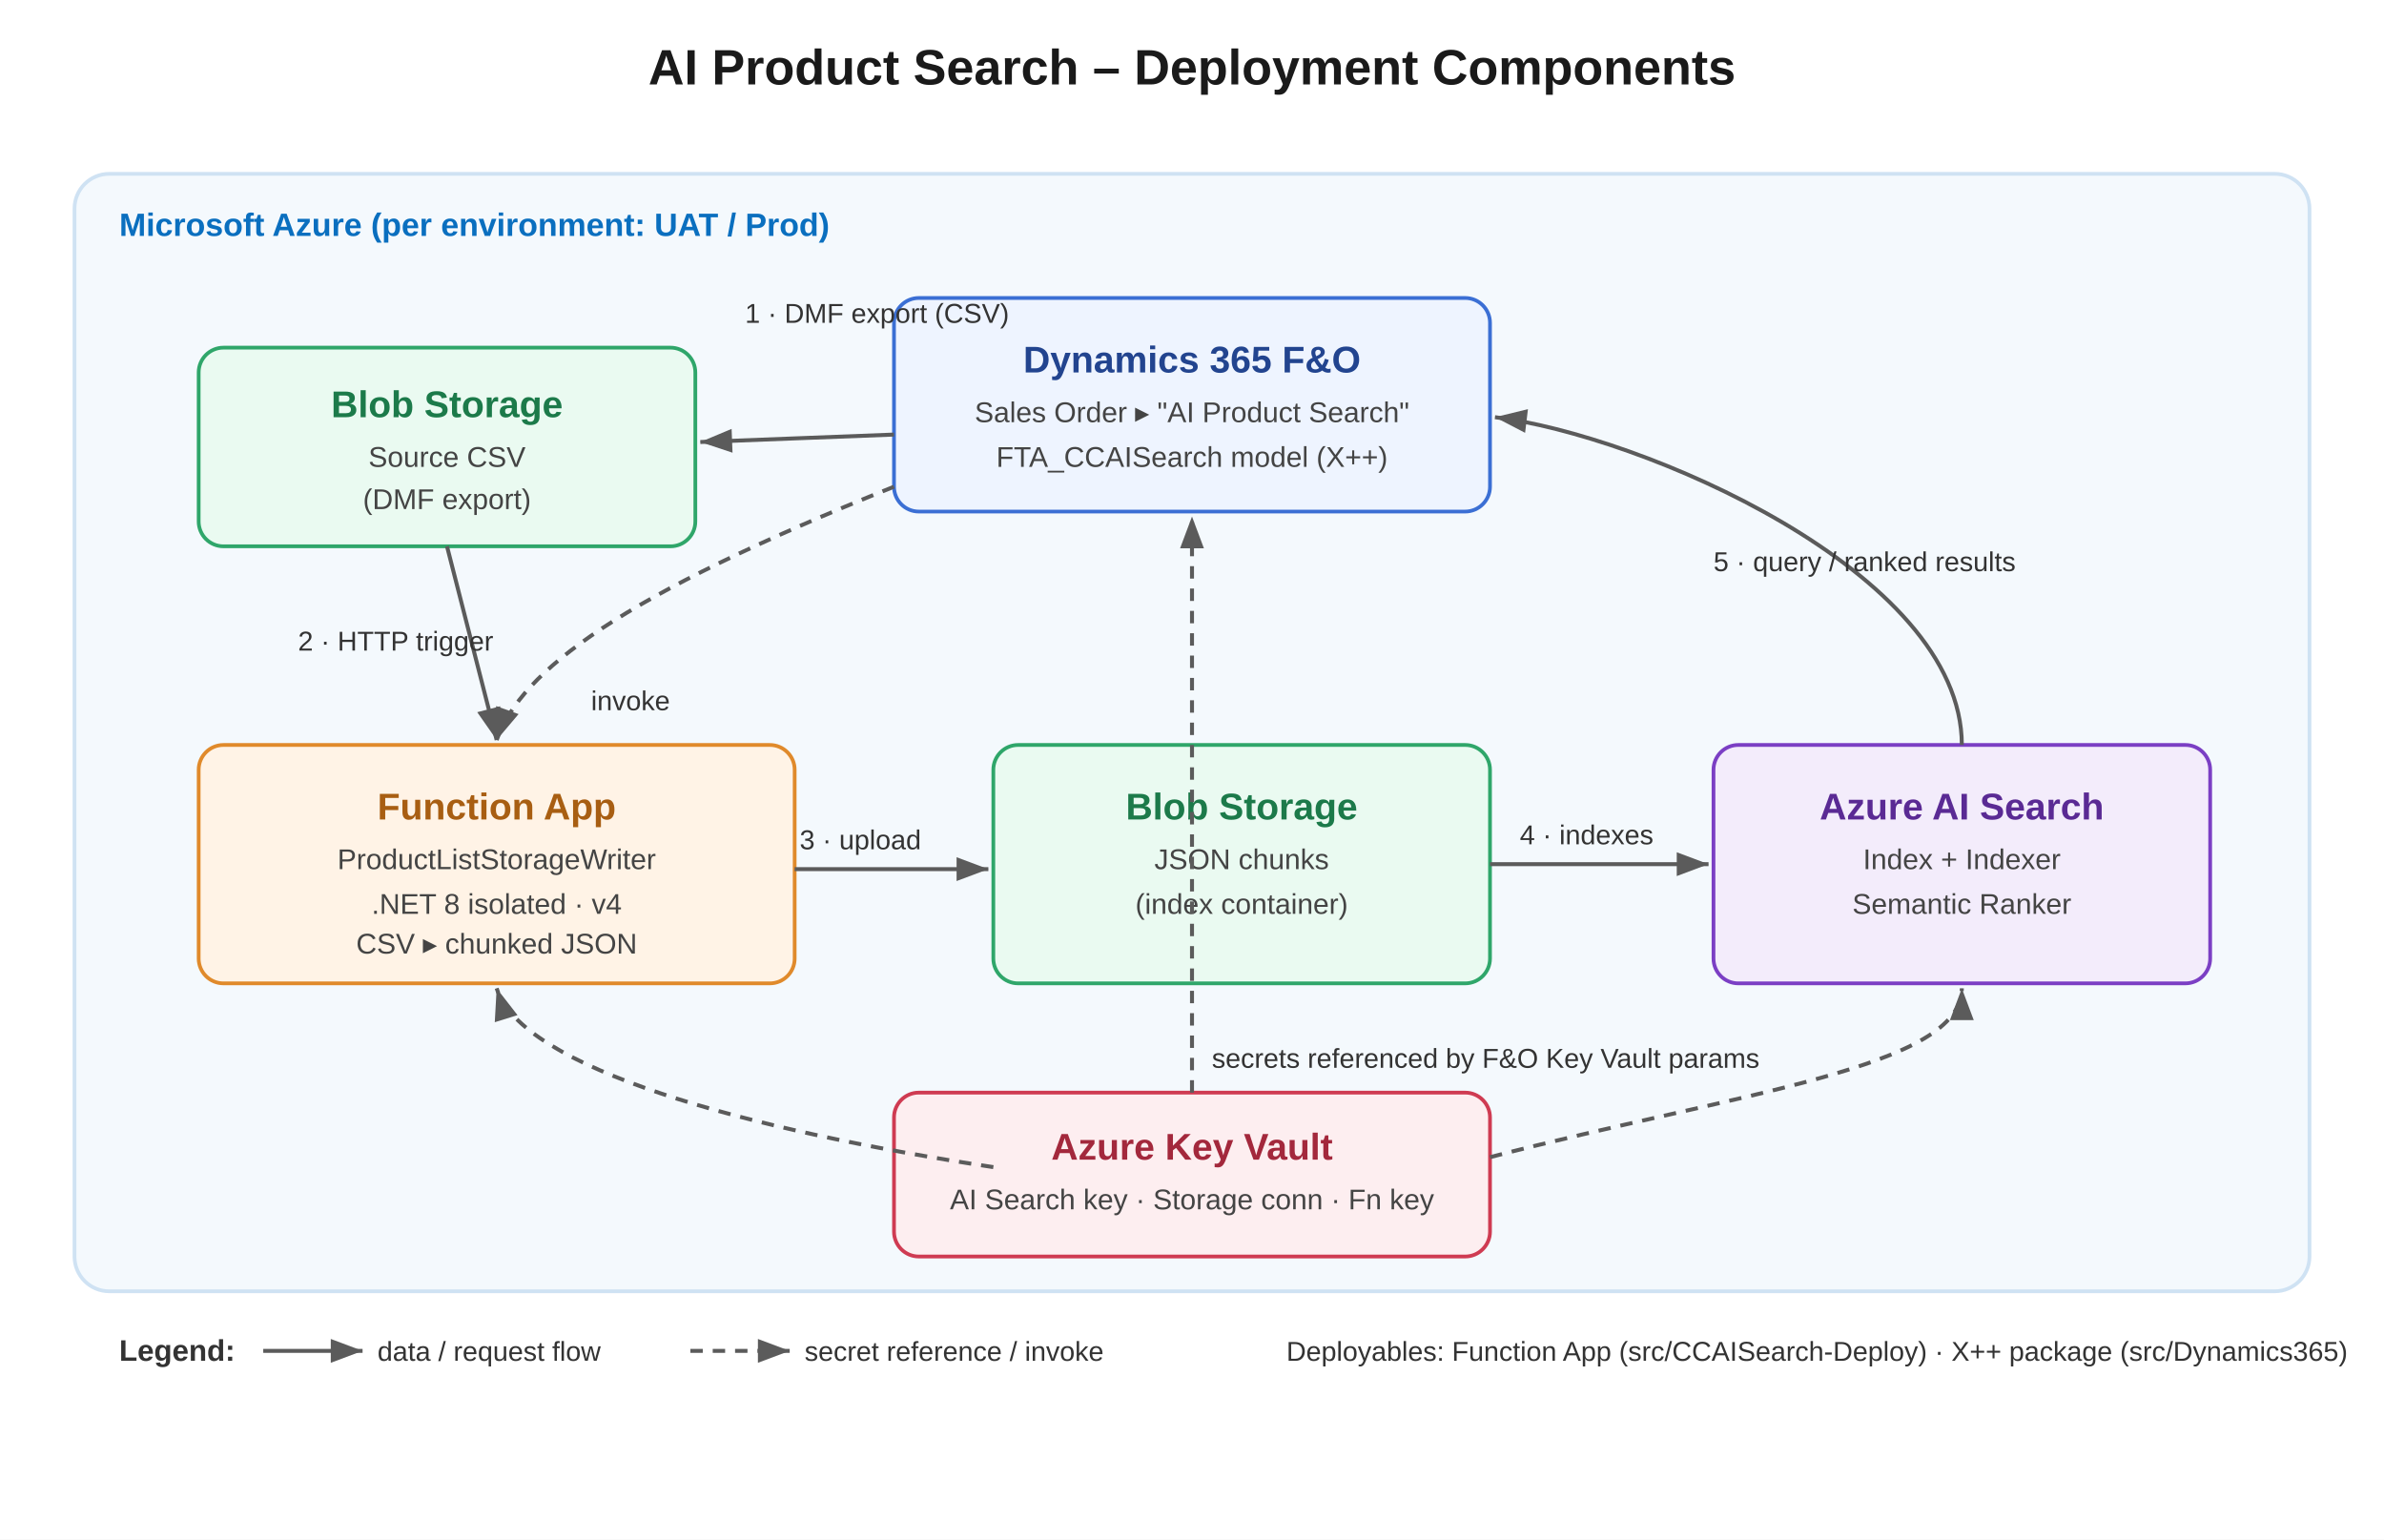
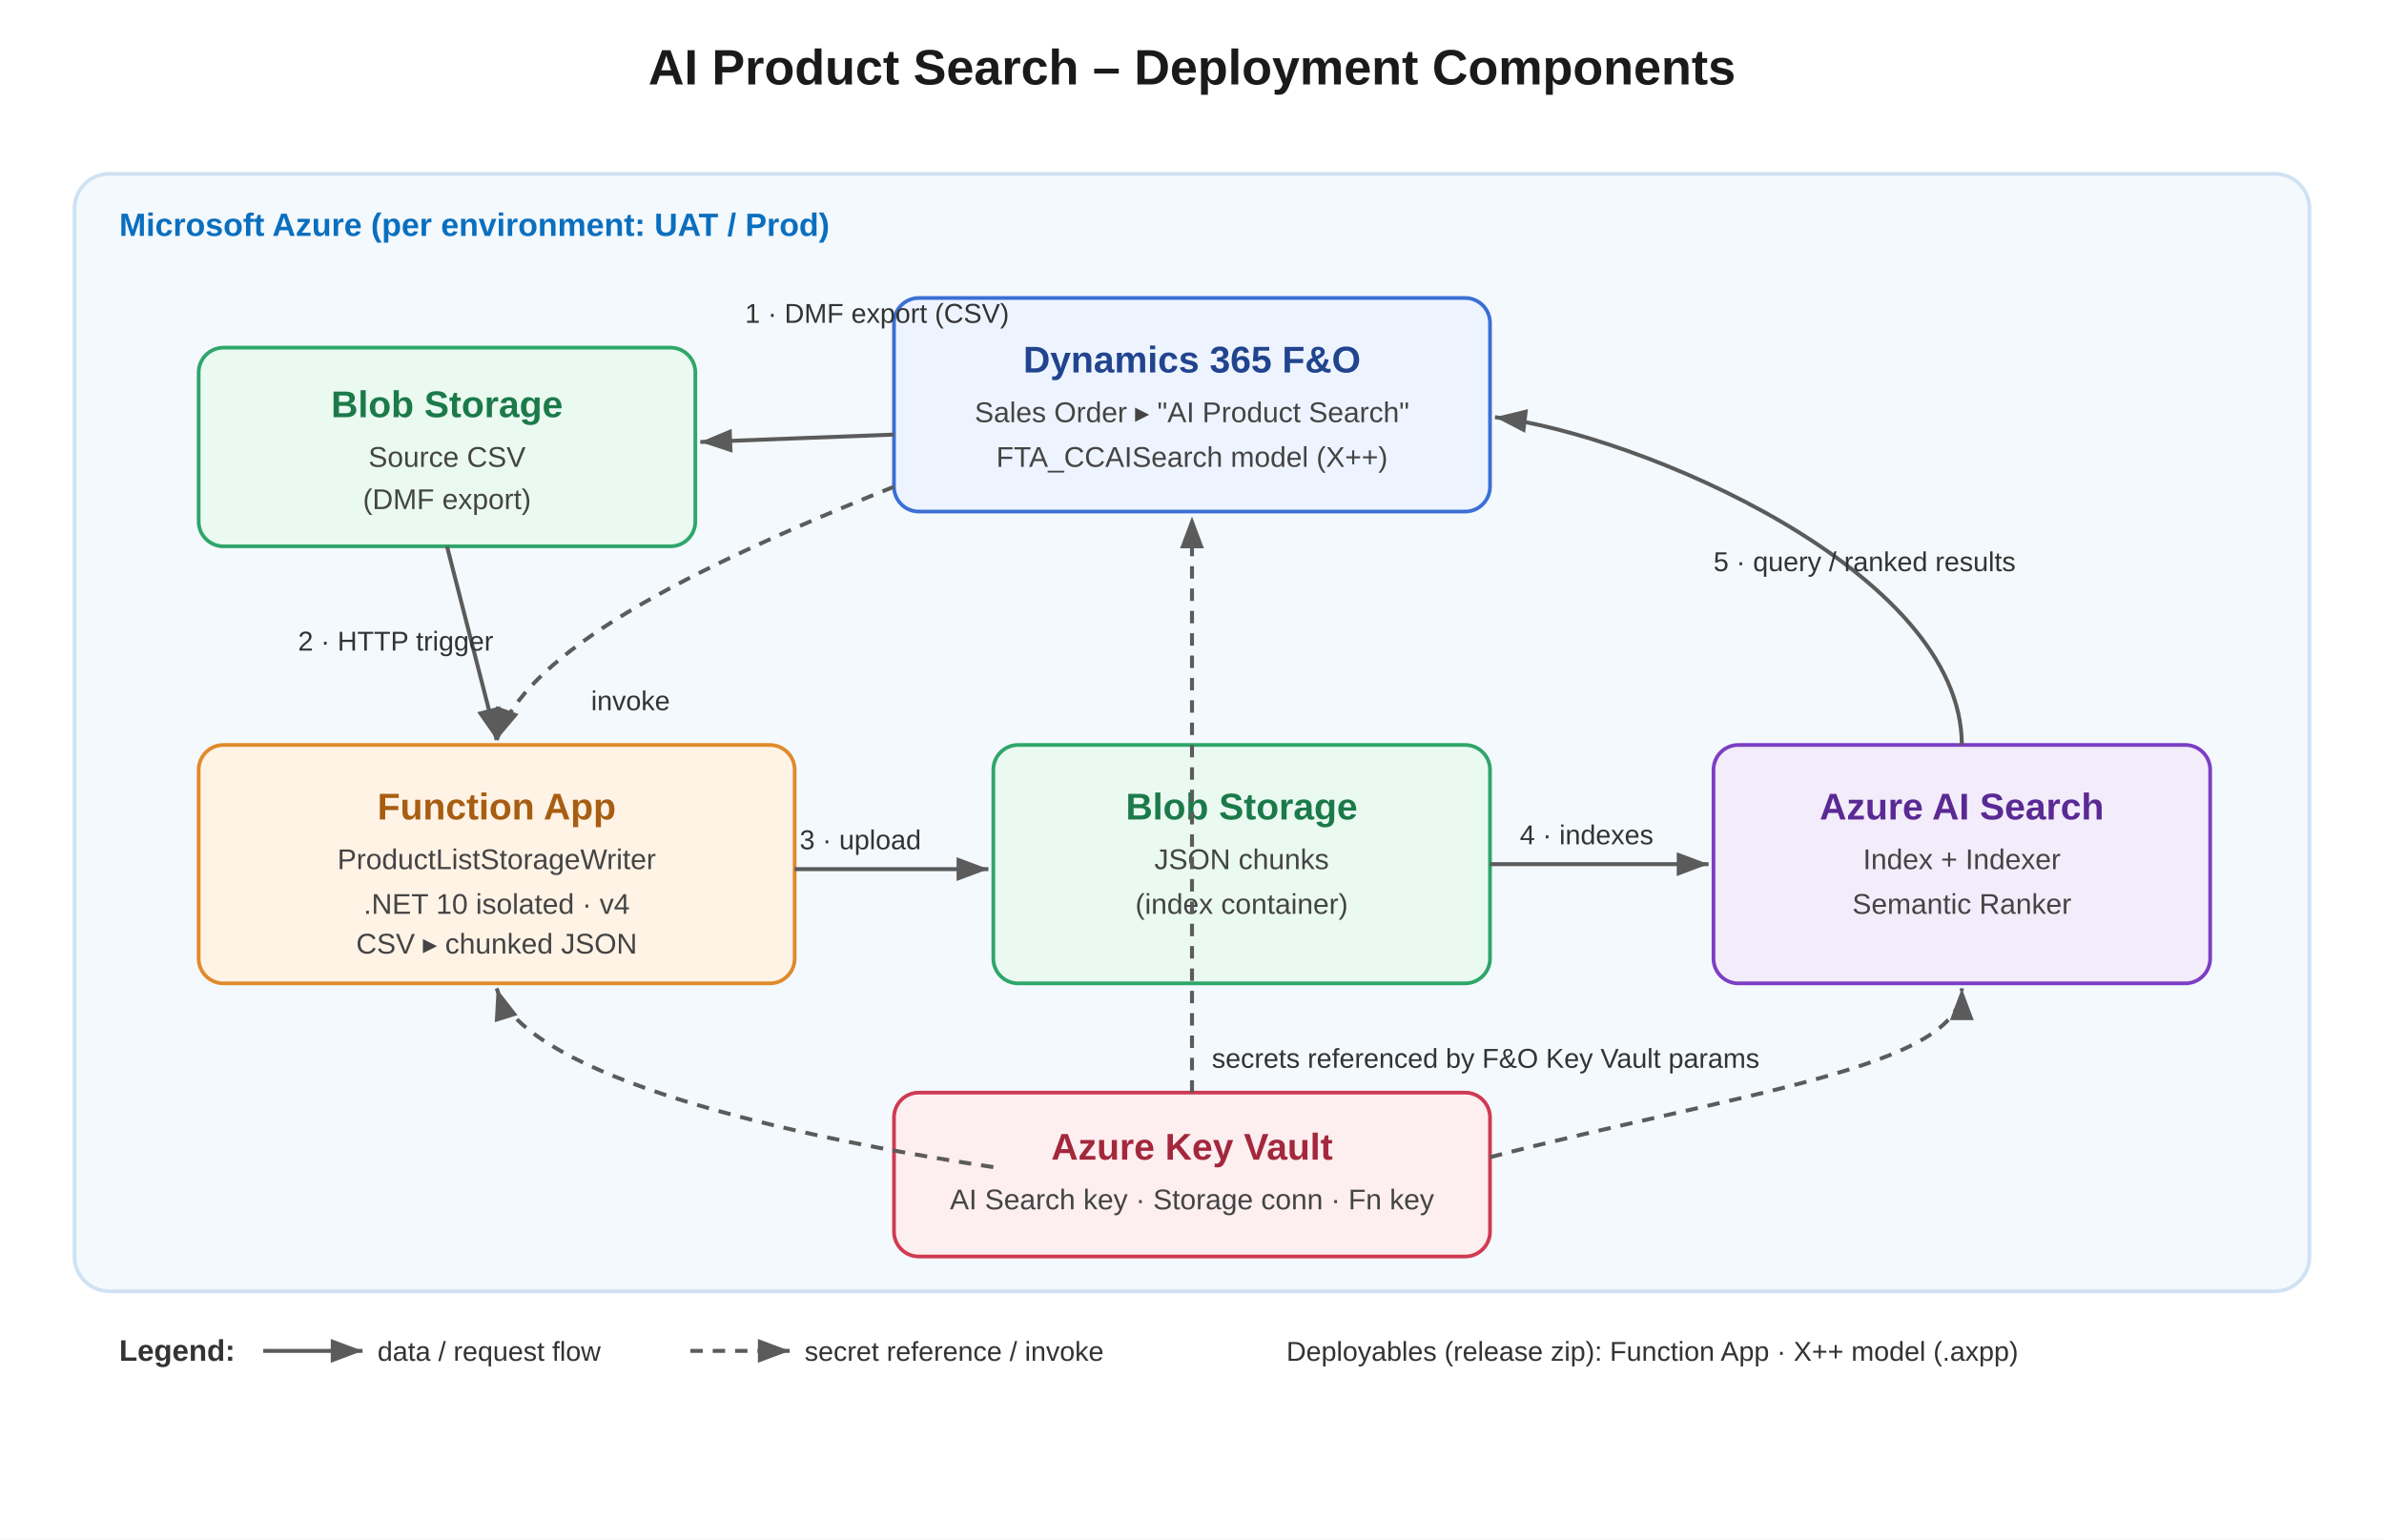
<svg xmlns="http://www.w3.org/2000/svg" width="960" height="620" viewBox="0 0 960 620" font-family="Segoe UI, Arial, sans-serif">
  <defs>
    <marker id="arrow" markerWidth="10" markerHeight="10" refX="8" refY="3" orient="auto" markerUnits="strokeWidth">
      <path d="M0,0 L8,3 L0,6 z" fill="#5b5b5b" />
    </marker>
    <style>
      .box { rx: 10; ry: 10; stroke-width: 1.5; }
      .title { font-size: 15px; font-weight: 700; }
      .sub { font-size: 11.5px; fill: #444; }
      .lbl { font-size: 11px; fill: #333; }
      .flow { stroke: #5b5b5b; stroke-width: 1.6; fill: none; marker-end: url(#arrow); }
      .flow-dash { stroke-dasharray: 5 4; }
      .icon { font-size: 12px; font-weight: 700; }
    </style>
  </defs>
  <rect x="0" y="0" width="960" height="620" fill="#ffffff" />
  <text x="480" y="34" text-anchor="middle" font-size="20" font-weight="700" fill="#1a1a1a">AI Product Search – Deployment Components</text>
  <rect x="30" y="70" width="900" height="450" fill="#f4f9fd" stroke="#cfe2f3" stroke-width="1.5" rx="14" />
  <text x="48" y="95" font-size="13" font-weight="700" fill="#0a6fbf">Microsoft Azure (per environment: UAT / Prod)</text>
  <g>
    <rect x="360" y="120" width="240" height="86" class="box" fill="#eef4ff" stroke="#3b6fd4" />
    <text x="480" y="150" text-anchor="middle" class="title" fill="#22448f">Dynamics 365 F&amp;O</text>
    <text x="480" y="170" text-anchor="middle" class="sub">Sales Order ▸ "AI Product Search"</text>
    <text x="480" y="188" text-anchor="middle" class="sub">FTA_CCAISearch model (X++)</text>
  </g>
  <g>
    <rect x="80" y="300" width="240" height="96" class="box" fill="#fff3e6" stroke="#e08a2b" />
    <text x="200" y="330" text-anchor="middle" class="title" fill="#a85e12">Function App</text>
    <text x="200" y="350" text-anchor="middle" class="sub">ProductListStorageWriter</text>
-     <text x="200" y="368" text-anchor="middle" class="sub">.NET 8 isolated · v4</text>
+     <text x="200" y="368" text-anchor="middle" class="sub">.NET 10 isolated · v4</text>
    <text x="200" y="384" text-anchor="middle" class="sub">CSV ▸ chunked JSON</text>
  </g>
  <g>
    <rect x="80" y="140" width="200" height="80" class="box" fill="#eafaf1" stroke="#2fa66a" />
    <text x="180" y="168" text-anchor="middle" class="title" fill="#1c7a4a">Blob Storage</text>
    <text x="180" y="188" text-anchor="middle" class="sub">Source CSV</text>
    <text x="180" y="205" text-anchor="middle" class="sub">(DMF export)</text>
  </g>
  <g>
    <rect x="400" y="300" width="200" height="96" class="box" fill="#eafaf1" stroke="#2fa66a" />
    <text x="500" y="330" text-anchor="middle" class="title" fill="#1c7a4a">Blob Storage</text>
    <text x="500" y="350" text-anchor="middle" class="sub">JSON chunks</text>
    <text x="500" y="368" text-anchor="middle" class="sub">(index container)</text>
  </g>
  <g>
    <rect x="690" y="300" width="200" height="96" class="box" fill="#f3ecfb" stroke="#7b3fc4" />
    <text x="790" y="330" text-anchor="middle" class="title" fill="#5a2a94">Azure AI Search</text>
    <text x="790" y="350" text-anchor="middle" class="sub">Index + Indexer</text>
    <text x="790" y="368" text-anchor="middle" class="sub">Semantic Ranker</text>
  </g>
  <g>
    <rect x="360" y="440" width="240" height="66" class="box" fill="#fdeef0" stroke="#cf3b52" />
    <text x="480" y="467" text-anchor="middle" class="title" fill="#a3283c">Azure Key Vault</text>
    <text x="480" y="487" text-anchor="middle" class="sub">AI Search key · Storage conn · Fn key</text>
  </g>
  <path class="flow" d="M360,175 L282,178" />
  <text x="300" y="130" class="lbl">1 · DMF export (CSV)</text>
  <path class="flow" d="M180,220 L200,298" />
  <text x="120" y="262" class="lbl">2 · HTTP trigger</text>
  <path class="flow" d="M320,350 L398,350" />
  <text x="322" y="342" class="lbl">3 · upload</text>
  <path class="flow" d="M600,348 L688,348" />
  <text x="612" y="340" class="lbl">4 · indexes</text>
  <path class="flow" d="M790,300 C790,230 660,175 602,168" />
  <text x="690" y="230" class="lbl">5 · query / ranked results</text>
  <path class="flow flow-dash" d="M360,196 C250,240 210,270 200,298" />
  <text x="238" y="286" class="lbl">invoke</text>
  <path class="flow flow-dash" d="M480,440 L480,208" />
  <text x="488" y="430" class="lbl">secrets referenced by F&amp;O Key Vault params</text>
  <path class="flow flow-dash" d="M400,470 C300,455 210,430 200,398" />
  <path class="flow flow-dash" d="M600,466 C700,440 790,430 790,398" />
  <g transform="translate(48,548)">
    <text x="0" y="0" font-size="12" font-weight="700" fill="#333">Legend:</text>
    <line x1="58" y1="-4" x2="98" y2="-4" class="flow" />
    <text x="104" y="0" class="lbl">data / request flow</text>
    <line x1="230" y1="-4" x2="270" y2="-4" class="flow flow-dash" />
    <text x="276" y="0" class="lbl">secret reference / invoke</text>
-     <text x="470" y="0" class="lbl">Deployables: Function App (src/CCAISearch-Deploy) · X++ package (src/Dynamics365)</text>
+     <text x="470" y="0" class="lbl">Deployables (release zip): Function App · X++ model (.axpp)</text>
  </g>
</svg>
